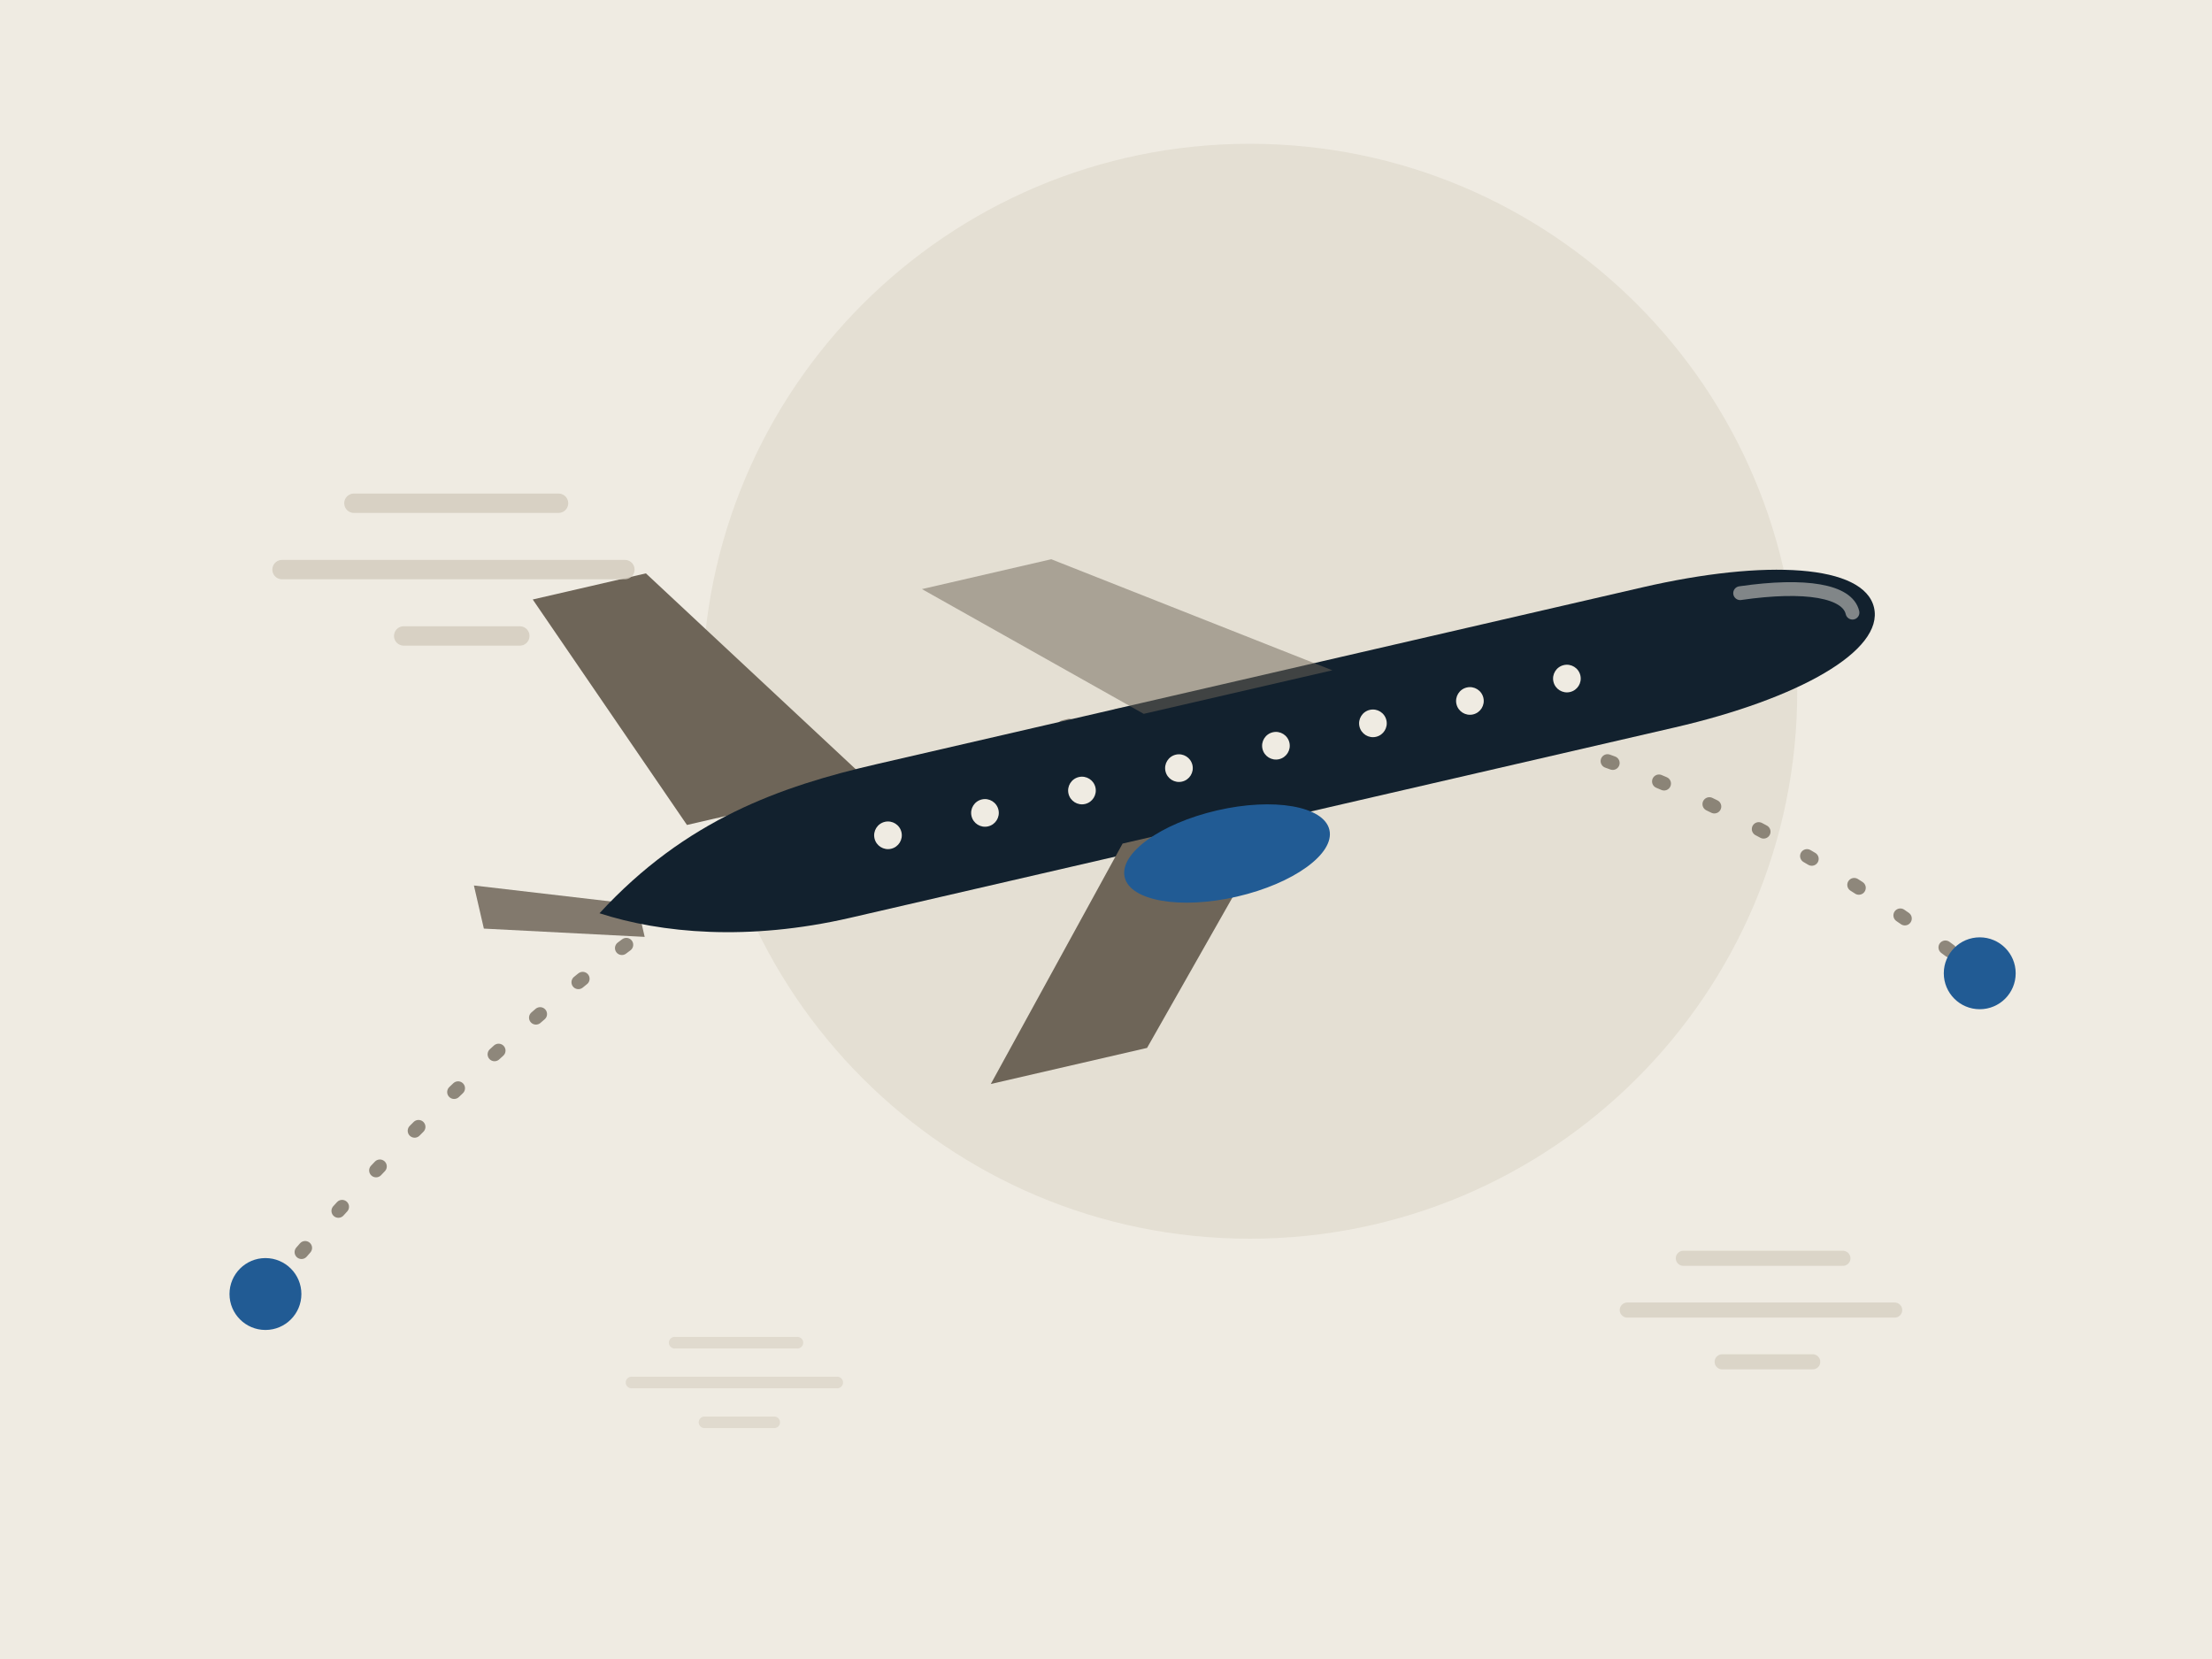
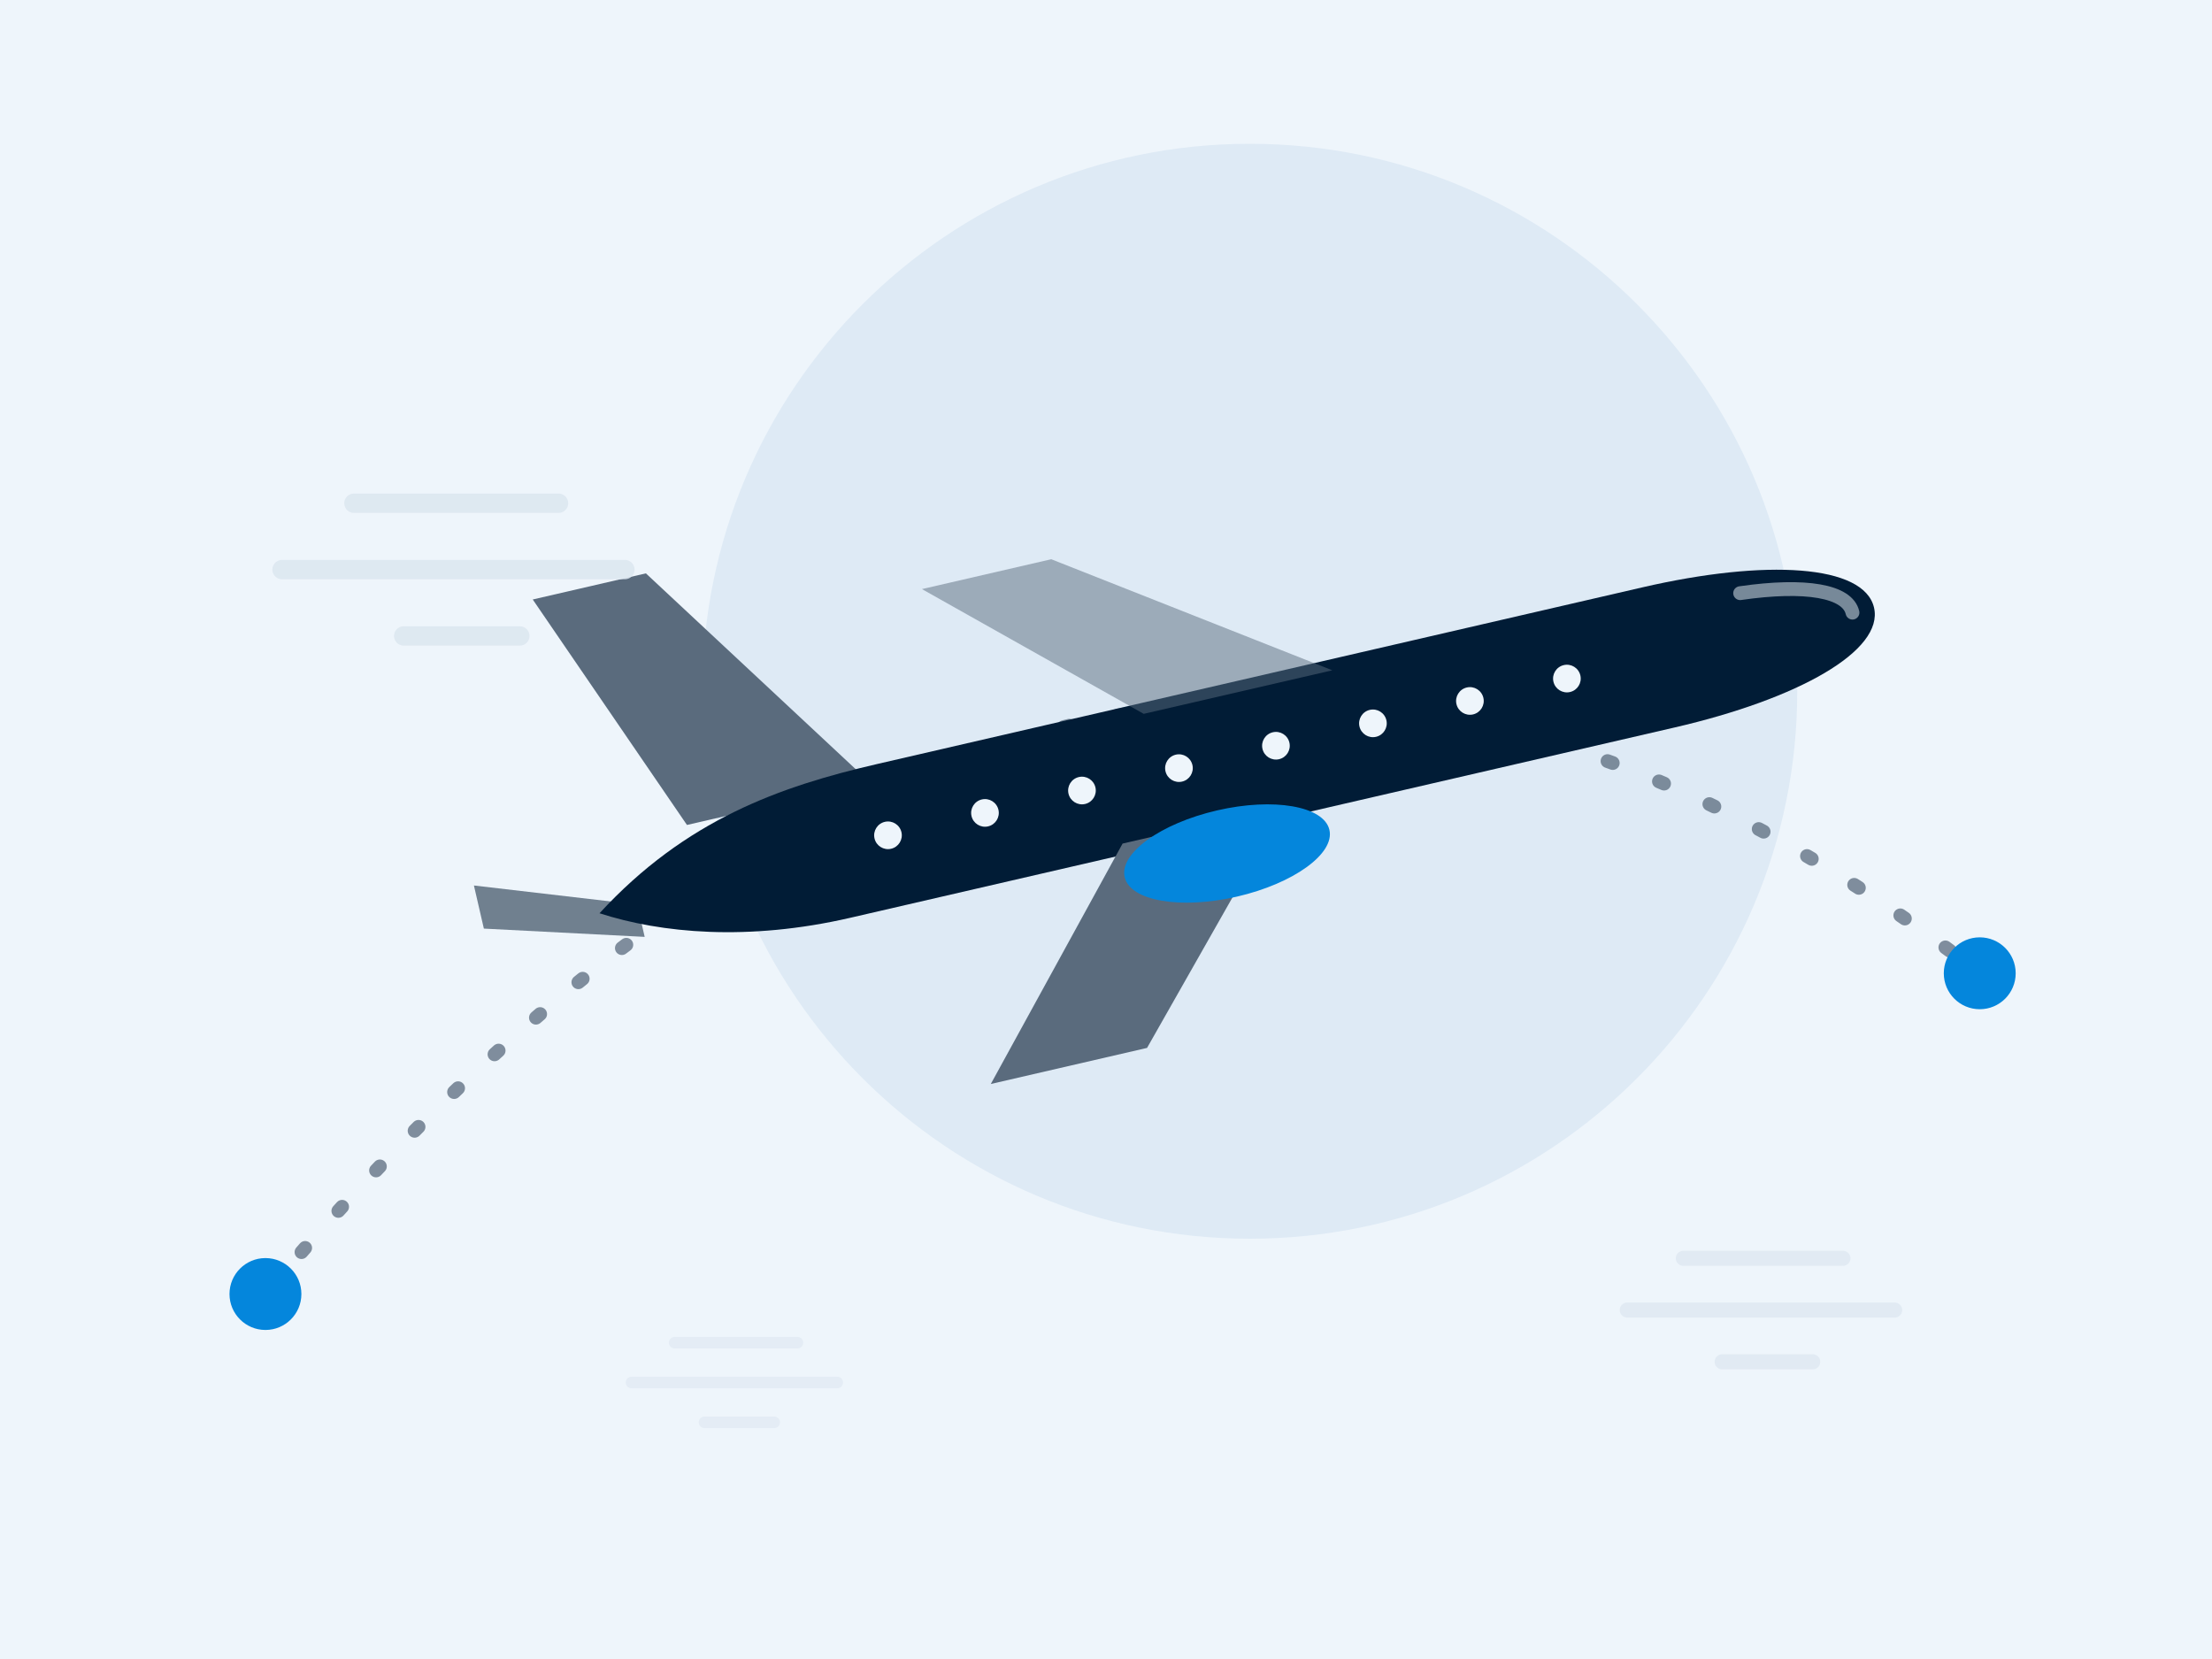
<svg xmlns="http://www.w3.org/2000/svg" viewBox="0 0 800 600" width="800" height="600" role="img" aria-label="Avión de carga en ascenso">
  <style>
@keyframes planea{0%,100%{transform:translate(400px,288px) rotate(-13deg) translate(-400px,-286px)}
  50%{transform:translate(400px,278px) rotate(-13deg) translate(-400px,-286px)}}
@keyframes avanza{to{stroke-dashoffset:-200}}
@keyframes pasa{0%{transform:translateX(30px);opacity:0}
  16%,84%{opacity:1}100%{transform:translateX(-130px);opacity:0}}
#avion{animation:planea 4.6s ease-in-out infinite}
#ruta{animation:avanza 5s linear infinite}
.nube{animation:pasa 13s linear infinite}
.nube{animation:pasa 13s linear infinite}
@media (prefers-reduced-motion:reduce){*{animation:none!important}}</style>
-   <rect width="800" height="600" fill="#EFEBE2" />
-   <circle cx="452" cy="250" r="198" fill="#E4DFD3" />
-   <path id="ruta" d="M96 468 Q400 108 716 352" fill="none" stroke="#6E6558" stroke-width="5" stroke-dasharray="2 18" stroke-linecap="round" opacity=".75" />
-   <circle cx="96" cy="468" r="13" fill="#215B94" />
-   <circle cx="716" cy="352" r="13" fill="#215B94" />
+   <rect width="800" height="600" fill="#EEF5FB" />
+   <circle cx="452" cy="250" r="198" fill="#DEEAF5" />
+   <path id="ruta" d="M96 468 Q400 108 716 352" fill="none" stroke="#5A6B7D" stroke-width="5" stroke-dasharray="2 18" stroke-linecap="round" opacity=".75" />
+   <circle cx="96" cy="468" r="13" fill="#0486DC" />
+   <circle cx="716" cy="352" r="13" fill="#0486DC" />
  <g id="avion" transform="translate(400 288) rotate(-13) translate(-400 -288)">
-     <path d="M250 264 L214 172 L256 172 L318 264 Z" fill="#6E6558" />
-     <path d="M226 288 L170 268 L170 284 L226 300 Z" fill="#6E6558" opacity=".85" />
-     <path d="M212 288 C250 262 286 258 322 258 H606 C652 258 686 268 686 284 C686 300 652 310 606 310 H300 C262 310 232 300 212 288 Z" fill="#12212E" />
-     <path d="M402 306 L336 380 L394 380 L462 306 Z" fill="#6E6558" />
-     <path d="M490 262 L400 200 L352 200 L420 262 Z" fill="#6E6558" opacity=".5" />
-     <ellipse cx="438" cy="318" rx="38" ry="16" fill="#215B94" />
-     <path d="M640 268 C664 270 678 276 678 284" fill="none" stroke="#EFEBE2" stroke-width="5" stroke-linecap="round" opacity=".5" />
-     <circle cx="320" cy="284" r="5" fill="#EFEBE2" />
-     <circle cx="356" cy="284" r="5" fill="#EFEBE2" />
-     <circle cx="392" cy="284" r="5" fill="#EFEBE2" />
-     <circle cx="428" cy="284" r="5" fill="#EFEBE2" />
-     <circle cx="464" cy="284" r="5" fill="#EFEBE2" />
-     <circle cx="500" cy="284" r="5" fill="#EFEBE2" />
-     <circle cx="536" cy="284" r="5" fill="#EFEBE2" />
-     <circle cx="572" cy="284" r="5" fill="#EFEBE2" />
+     <path d="M250 264 L214 172 L256 172 L318 264 Z" fill="#5A6B7D" />
+     <path d="M226 288 L170 268 L170 284 L226 300 Z" fill="#5A6B7D" opacity=".85" />
+     <path d="M212 288 C250 262 286 258 322 258 H606 C652 258 686 268 686 284 C686 300 652 310 606 310 H300 C262 310 232 300 212 288 Z" fill="#011C36" />
+     <path d="M402 306 L336 380 L394 380 L462 306 Z" fill="#5A6B7D" />
+     <path d="M490 262 L400 200 L352 200 L420 262 Z" fill="#5A6B7D" opacity=".5" />
+     <ellipse cx="438" cy="318" rx="38" ry="16" fill="#0486DC" />
+     <path d="M640 268 C664 270 678 276 678 284" fill="none" stroke="#EEF5FB" stroke-width="5" stroke-linecap="round" opacity=".5" />
+     <circle cx="320" cy="284" r="5" fill="#EEF5FB" />
+     <circle cx="356" cy="284" r="5" fill="#EEF5FB" />
+     <circle cx="392" cy="284" r="5" fill="#EEF5FB" />
+     <circle cx="428" cy="284" r="5" fill="#EEF5FB" />
+     <circle cx="464" cy="284" r="5" fill="#EEF5FB" />
+     <circle cx="500" cy="284" r="5" fill="#EEF5FB" />
+     <circle cx="536" cy="284" r="5" fill="#EEF5FB" />
+     <circle cx="572" cy="284" r="5" fill="#EEF5FB" />
  </g>
  <g transform="translate(168 196) scale(1.00)" opacity="0.85">
    <g class="nube">
-       <path d="M-66 10 H58" stroke="#D3CCBE" stroke-width="7" stroke-linecap="round" fill="none" />
-       <path d="M-40 -14 H34" stroke="#D3CCBE" stroke-width="7" stroke-linecap="round" fill="none" />
-       <path d="M-22 34 H20" stroke="#D3CCBE" stroke-width="7" stroke-linecap="round" fill="none" />
+       <path d="M-66 10 H58" stroke="#DCE6F0" stroke-width="7" stroke-linecap="round" fill="none" />
+       <path d="M-40 -14 H34" stroke="#DCE6F0" stroke-width="7" stroke-linecap="round" fill="none" />
+       <path d="M-22 34 H20" stroke="#DCE6F0" stroke-width="7" stroke-linecap="round" fill="none" />
    </g>
  </g>
  <g transform="translate(640 466) scale(0.78)" opacity="0.70">
    <g class="nube">
-       <path d="M-66 10 H58" stroke="#D3CCBE" stroke-width="7" stroke-linecap="round" fill="none" />
-       <path d="M-40 -14 H34" stroke="#D3CCBE" stroke-width="7" stroke-linecap="round" fill="none" />
-       <path d="M-22 34 H20" stroke="#D3CCBE" stroke-width="7" stroke-linecap="round" fill="none" />
+       <path d="M-66 10 H58" stroke="#DCE6F0" stroke-width="7" stroke-linecap="round" fill="none" />
+       <path d="M-40 -14 H34" stroke="#DCE6F0" stroke-width="7" stroke-linecap="round" fill="none" />
+       <path d="M-22 34 H20" stroke="#DCE6F0" stroke-width="7" stroke-linecap="round" fill="none" />
    </g>
  </g>
  <g transform="translate(268 494) scale(0.60)" opacity="0.55">
    <g class="nube">
-       <path d="M-66 10 H58" stroke="#D3CCBE" stroke-width="7" stroke-linecap="round" fill="none" />
-       <path d="M-40 -14 H34" stroke="#D3CCBE" stroke-width="7" stroke-linecap="round" fill="none" />
-       <path d="M-22 34 H20" stroke="#D3CCBE" stroke-width="7" stroke-linecap="round" fill="none" />
+       <path d="M-66 10 H58" stroke="#DCE6F0" stroke-width="7" stroke-linecap="round" fill="none" />
+       <path d="M-40 -14 H34" stroke="#DCE6F0" stroke-width="7" stroke-linecap="round" fill="none" />
+       <path d="M-22 34 H20" stroke="#DCE6F0" stroke-width="7" stroke-linecap="round" fill="none" />
    </g>
  </g>
</svg>
